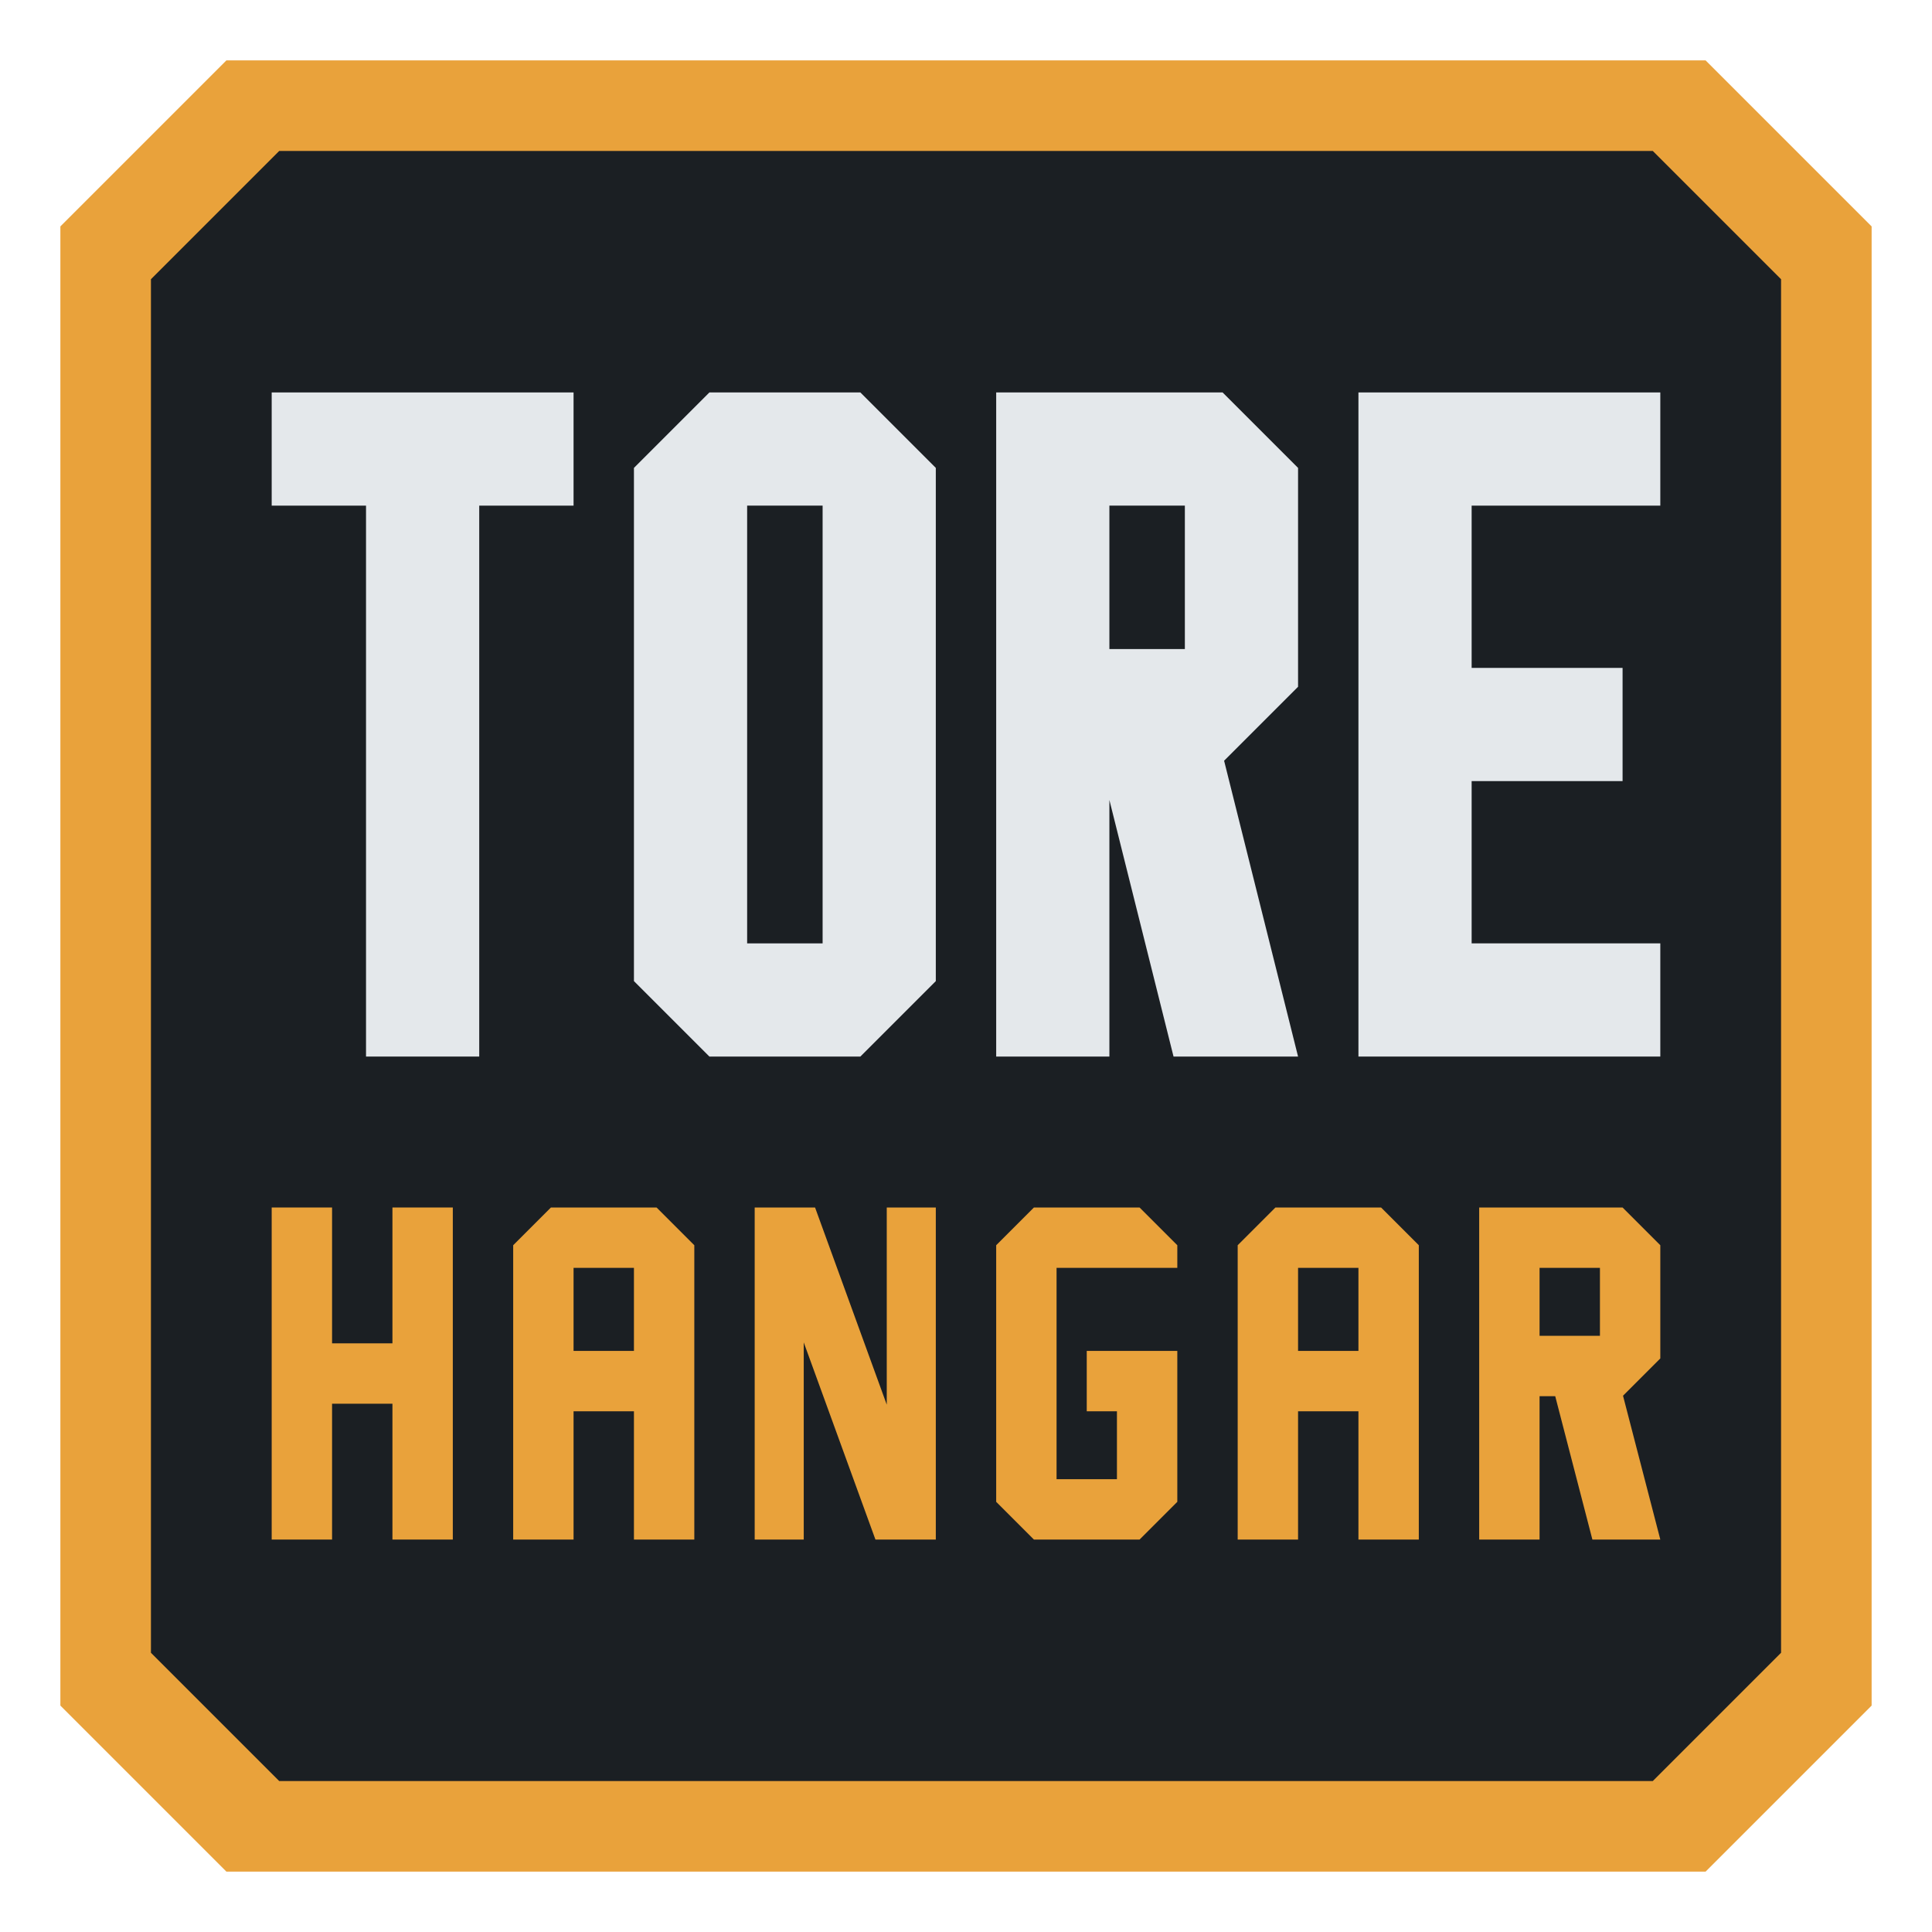
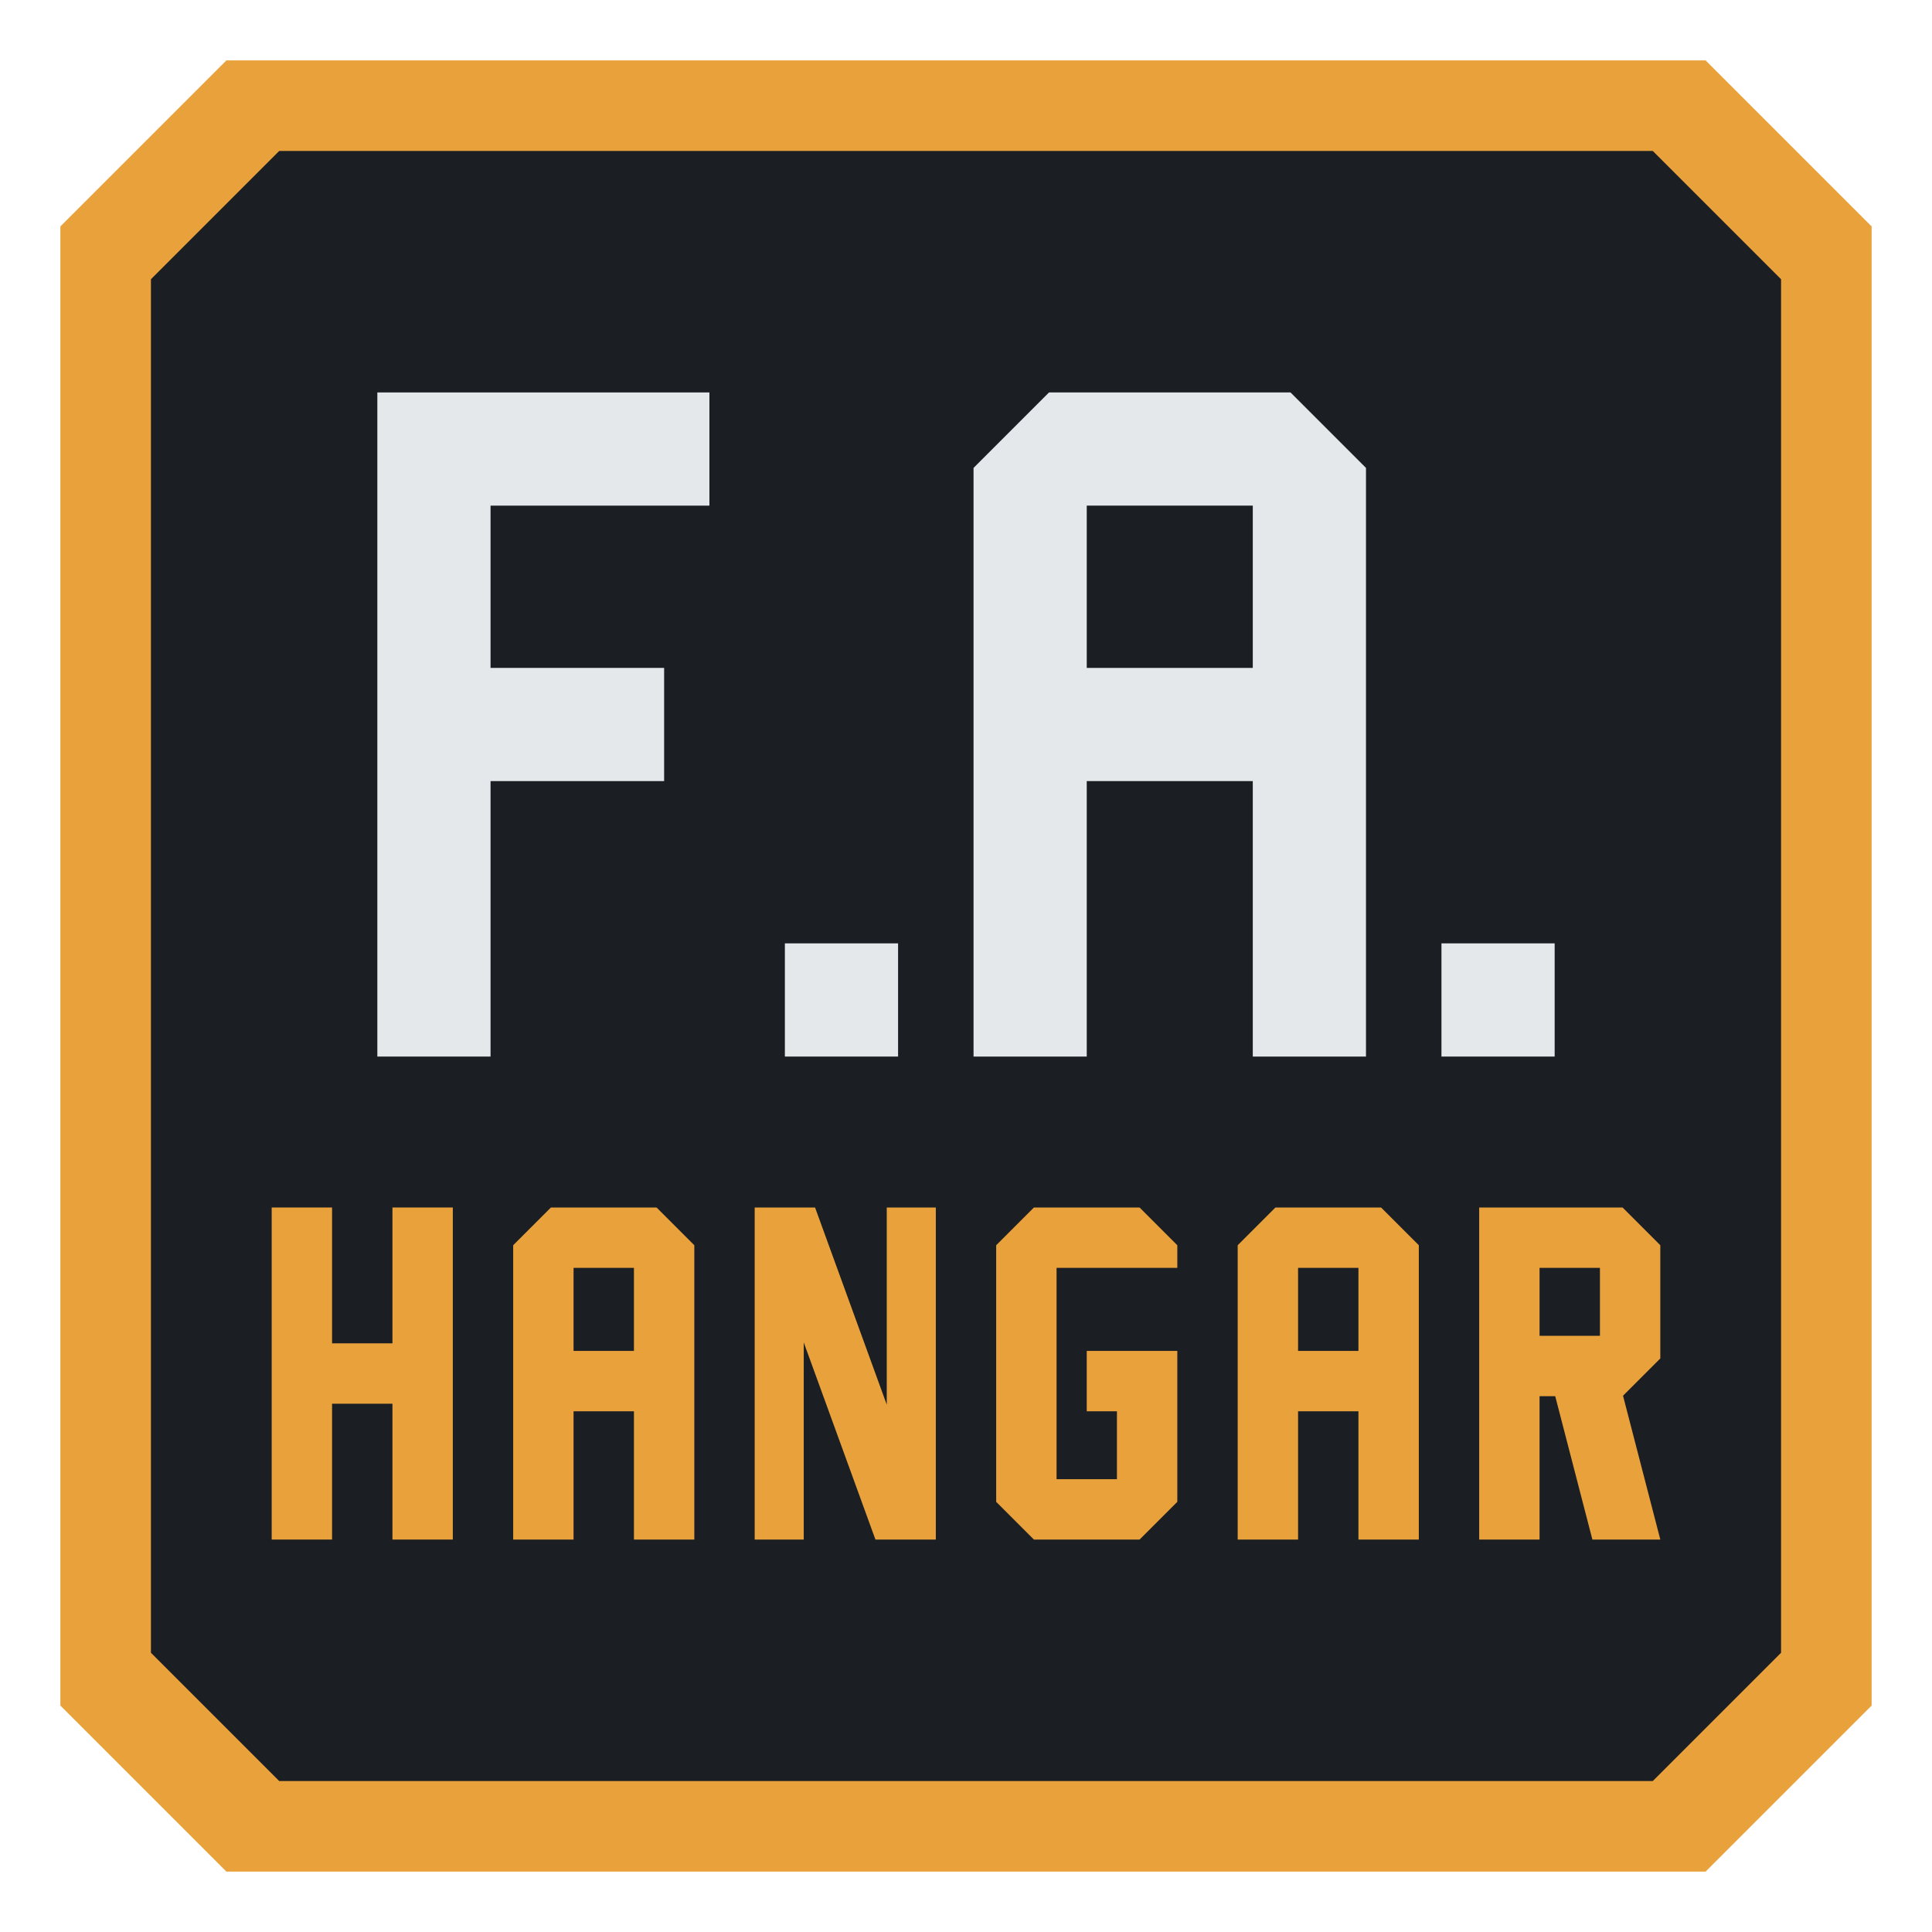
<svg xmlns="http://www.w3.org/2000/svg" width="256" height="256" viewBox="0 0 256 256">
  <path fill="#e9a23b" d="M30 8 226 8 248 30 248 226 226 248 30 248 8 226 8 30Z" />
  <path fill="#1b1f23" d="M37 20 219 20 236 37 236 219 219 236 37 236 20 219 20 37Z" />
  <g fill="#e4e8eb">
-     <path d="M36 52 76 52 76 67 36 67ZM48.5 67 63.5 67 63.5 140 48.5 140Z" />
-     <path d="M94 52 114 52 124 62 124 67 84 67 84 62ZM84 67 99 67 99 125 84 125ZM109 67 124 67 124 125 109 125ZM84 125 124 125 124 130 114 140 94 140 84 130Z" />
-     <path d="M132 52 147 52 147 140 132 140ZM147 52 162 52 172 62 172 67 147 67ZM157 67 172 67 172 86 157 86ZM147 86 172 86 172 91 162 101 147 101ZM142 86 158.5 86 172 140 155.5 140Z" />
-     <path d="M180 52 195 52 195 140 180 140ZM195 52 220 52 220 67 195 67ZM195 88.5 215 88.5 215 103.5 195 103.5ZM195 125 220 125 220 140 195 140Z" />
+     <path d="M50 52 65 52 65 140 50 140ZM65 52 94 52 94 67 65 67ZM65 88.5 88 88.5 88 103.5 65 103.5Z" />
+     <path d="M104 125 119 125 119 140 104 140Z" />
+     <path d="M139 52 171 52 181 62 181 67 129 67 129 62ZM129 67 144 67 144 140 129 140ZM166 67 181 67 181 140 166 140ZM144 88.5 166 88.5 166 103.5 144 103.5Z" />
+     <path d="M191 125 206 125 206 140 191 140Z" />
  </g>
  <g fill="#e9a23b">
    <path d="M36 160 44 160 44 204 36 204ZM52 160 60 160 60 204 52 204ZM44 178 52 178 52 186 44 186Z" />
    <path d="M73 160 87 160 92 165 92 168 68 168 68 165ZM68 168 76 168 76 204 68 204ZM84 168 92 168 92 204 84 204ZM76 179 84 179 84 187 76 187Z" />
    <path d="M100 160 106.5 160 106.5 204 100 204ZM117.5 160 124 160 124 204 117.5 204ZM100 160 108 160 124 204 116 204Z" />
    <path d="M137 160 151 160 156 165 156 168 132 168 132 165ZM132 168 140 168 140 196 132 196ZM132 196 156 196 156 199 151 204 137 204 132 199ZM148 179 156 179 156 196 148 196ZM144 179 148 179 148 187 144 187Z" />
    <path d="M169 160 183 160 188 165 188 168 164 168 164 165ZM164 168 172 168 172 204 164 204ZM180 168 188 168 188 204 180 204ZM172 179 180 179 180 187 172 187Z" />
    <path d="M196 160 204 160 204 204 196 204ZM204 160 215 160 220 165 220 168 204 168ZM212 168 220 168 220 177 212 177ZM204 177 220 177 220 180 215 185 204 185ZM204 177 213 177 220 204 211 204Z" />
  </g>
</svg>
